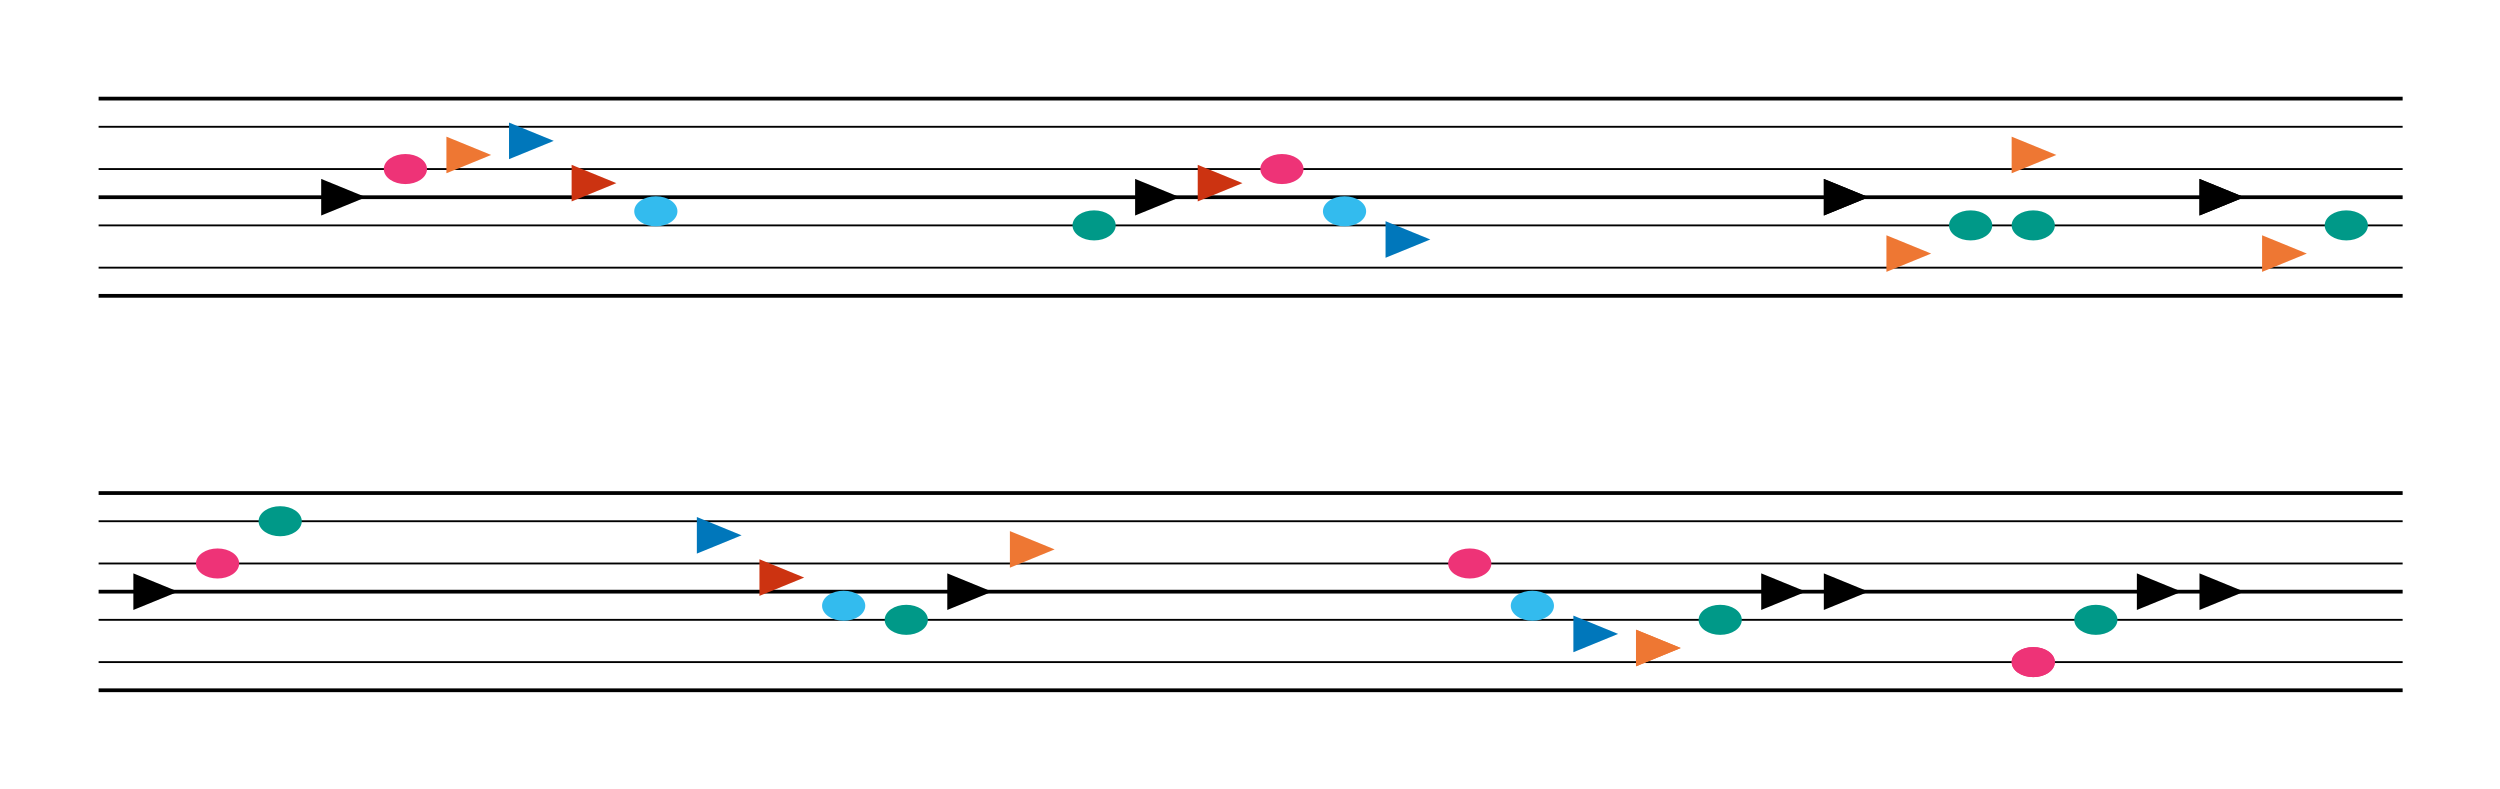
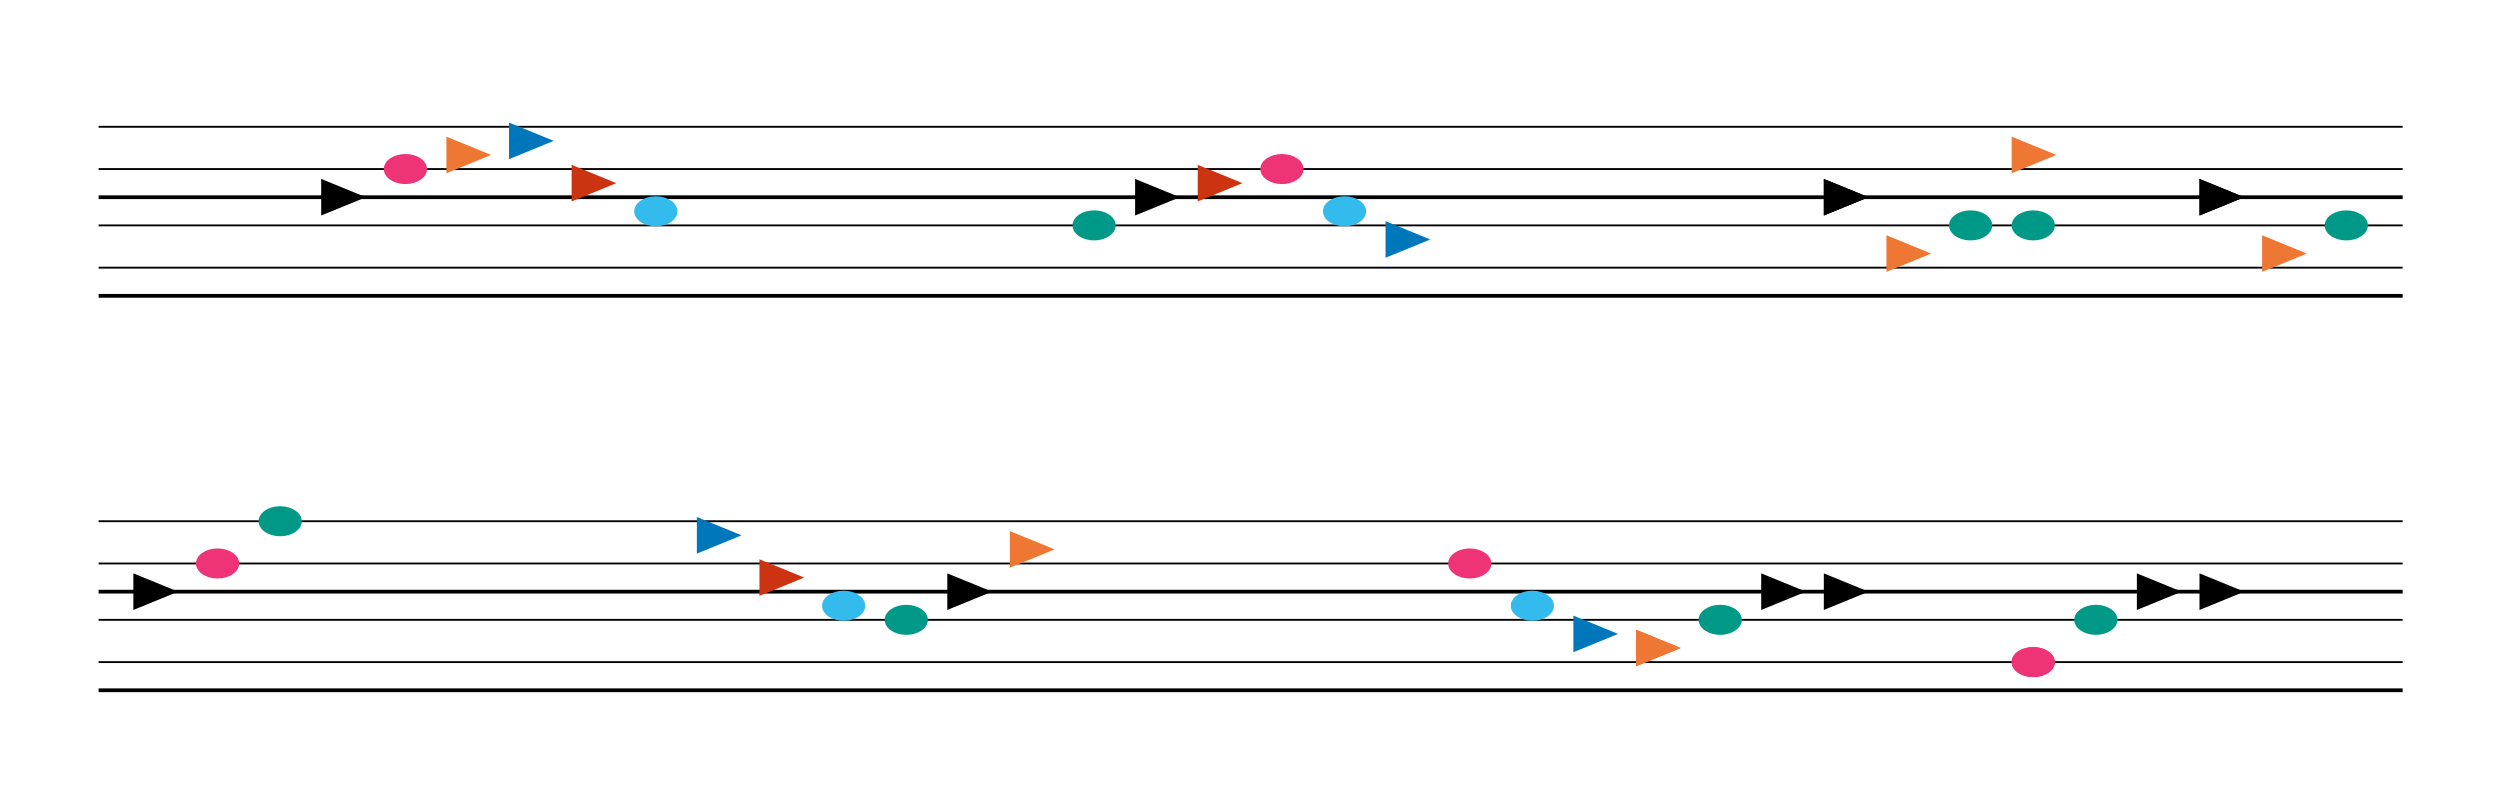
<svg xmlns="http://www.w3.org/2000/svg" baseProfile="full" height="420" style="background-color: white;" version="1.1" width="1331">
  <defs />
  <line stroke="black" stroke-opacity="1.0" stroke-width="2" transform="translate(52.5,52.5)" x1="0" x2="1226.667" y1="52.5" y2="52.5" />
  <line stroke="black" stroke-opacity="1.0" stroke-width="1" transform="translate(52.5,52.5)" x1="0" x2="1226.667" y1="37.5" y2="37.5" />
  <line stroke="black" stroke-opacity="1.0" stroke-width="1" transform="translate(52.5,52.5)" x1="0" x2="1226.667" y1="15.0" y2="15.0" />
-   <line stroke="black" stroke-opacity="1.0" stroke-width="2" transform="translate(52.5,52.5)" x1="0" x2="1226.667" y1="0.0" y2="0.0" />
  <line stroke="black" stroke-opacity="1.0" stroke-width="2" transform="translate(52.5,52.5)" x1="0" x2="1226.667" y1="105.0" y2="105.0" />
  <line stroke="black" stroke-opacity="1.0" stroke-width="1" transform="translate(52.5,52.5)" x1="0" x2="1226.667" y1="90.0" y2="90.0" />
  <line stroke="black" stroke-opacity="1.0" stroke-width="1" transform="translate(52.5,52.5)" x1="0" x2="1226.667" y1="67.5" y2="67.5" />
  <polygon fill="#000000" points="119.0,43.5 119.0,61.5 141.0,52.5" stroke="#000000" transform="translate(52.5,52.5)" />
  <ellipse cx="163.333" cy="37.5" fill="#EE3377" rx="11.0" ry="7.5" stroke="#EE3377" transform="rotate(0,163.3333,37.5) translate(52.5,52.5)" />
  <polygon fill="#EE7733" points="185.667,21.0 185.667,39.0 207.667,30.0" stroke="#EE7733" transform="translate(52.5,52.5)" />
  <polygon fill="#0077BB" points="219.0,13.5 219.0,31.5 241.0,22.5" stroke="#0077BB" transform="translate(52.5,52.5)" />
  <polygon fill="#CC3311" points="252.333,36.0 252.333,54.0 274.333,45.0" stroke="#CC3311" transform="translate(52.5,52.5)" />
  <ellipse cx="296.667" cy="60.0" fill="#33BBEE" rx="11.0" ry="7.5" stroke="#33BBEE" transform="rotate(0,296.6667,60.0) translate(52.5,52.5)" />
  <ellipse cx="530.0" cy="67.5" fill="#009988" rx="11.0" ry="7.5" stroke="#009988" transform="rotate(0,530.0,67.5) translate(52.5,52.5)" />
  <polygon fill="#000000" points="552.333,43.5 552.333,61.5 574.333,52.5" stroke="#000000" transform="translate(52.5,52.5)" />
  <polygon fill="#CC3311" points="585.667,36.0 585.667,54.0 607.667,45.0" stroke="#CC3311" transform="translate(52.5,52.5)" />
  <ellipse cx="630.0" cy="37.5" fill="#EE3377" rx="11.0" ry="7.5" stroke="#EE3377" transform="rotate(0,630.0,37.5) translate(52.5,52.5)" />
  <ellipse cx="663.333" cy="60.0" fill="#33BBEE" rx="11.0" ry="7.5" stroke="#33BBEE" transform="rotate(0,663.3333,60.0) translate(52.5,52.5)" />
  <polygon fill="#0077BB" points="685.667,66.0 685.667,84.0 707.667,75.0" stroke="#0077BB" transform="translate(52.5,52.5)" />
  <polygon fill="#000000" points="919.0,43.5 919.0,61.5 941.0,52.5" stroke="#000000" transform="translate(52.5,52.5)" />
  <polygon fill="#000000" points="919.0,43.5 919.0,61.5 941.0,52.5" stroke="#000000" transform="translate(52.5,52.5)" />
  <polygon fill="#EE7733" points="952.333,73.5 952.333,91.5 974.333,82.5" stroke="#EE7733" transform="translate(52.5,52.5)" />
  <ellipse cx="996.667" cy="67.5" fill="#009988" rx="11.0" ry="7.5" stroke="#009988" transform="rotate(0,996.6667,67.5) translate(52.5,52.5)" />
  <polygon fill="#EE7733" points="1019.0,21.0 1019.0,39.0 1041.0,30.0" stroke="#EE7733" transform="translate(52.5,52.5)" />
  <ellipse cx="1030.0" cy="67.5" fill="#009988" rx="11.0" ry="7.5" stroke="#009988" transform="rotate(0,1030.0,67.5) translate(52.5,52.5)" />
  <polygon fill="#000000" points="1119.0,43.5 1119.0,61.5 1141.0,52.5" stroke="#000000" transform="translate(52.5,52.5)" />
  <polygon fill="#000000" points="1119.0,43.5 1119.0,61.5 1141.0,52.5" stroke="#000000" transform="translate(52.5,52.5)" />
  <polygon fill="#EE7733" points="1152.333,73.5 1152.333,91.5 1174.333,82.5" stroke="#EE7733" transform="translate(52.5,52.5)" />
  <ellipse cx="1196.667" cy="67.5" fill="#009988" rx="11.0" ry="7.5" stroke="#009988" transform="rotate(0,1196.667,67.5) translate(52.5,52.5)" />
  <line stroke="black" stroke-opacity="1.0" stroke-width="2" transform="translate(52.5,52.5)" x1="0" x2="1226.667" y1="262.5" y2="262.5" />
  <line stroke="black" stroke-opacity="1.0" stroke-width="1" transform="translate(52.5,52.5)" x1="0" x2="1226.667" y1="247.5" y2="247.5" />
  <line stroke="black" stroke-opacity="1.0" stroke-width="1" transform="translate(52.5,52.5)" x1="0" x2="1226.667" y1="225.0" y2="225.0" />
-   <line stroke="black" stroke-opacity="1.0" stroke-width="2" transform="translate(52.5,52.5)" x1="0" x2="1226.667" y1="210.0" y2="210.0" />
  <line stroke="black" stroke-opacity="1.0" stroke-width="2" transform="translate(52.5,52.5)" x1="0" x2="1226.667" y1="315.0" y2="315.0" />
  <line stroke="black" stroke-opacity="1.0" stroke-width="1" transform="translate(52.5,52.5)" x1="0" x2="1226.667" y1="300.0" y2="300.0" />
  <line stroke="black" stroke-opacity="1.0" stroke-width="1" transform="translate(52.5,52.5)" x1="0" x2="1226.667" y1="277.5" y2="277.5" />
  <polygon fill="#000000" points="19.0,253.5 19.0,271.5 41.0,262.5" stroke="#000000" transform="translate(52.5,52.5)" />
  <ellipse cx="63.333" cy="247.5" fill="#EE3377" rx="11.0" ry="7.5" stroke="#EE3377" transform="rotate(0,63.33333,247.5) translate(52.5,52.5)" />
  <ellipse cx="96.667" cy="225.0" fill="#009988" rx="11.0" ry="7.5" stroke="#009988" transform="rotate(0,96.66667,225.0) translate(52.5,52.5)" />
  <polygon fill="#0077BB" points="319.0,223.5 319.0,241.5 341.0,232.5" stroke="#0077BB" transform="translate(52.5,52.5)" />
  <polygon fill="#CC3311" points="352.333,246.0 352.333,264.0 374.333,255.0" stroke="#CC3311" transform="translate(52.5,52.5)" />
  <ellipse cx="396.667" cy="270.0" fill="#33BBEE" rx="11.0" ry="7.5" stroke="#33BBEE" transform="rotate(0,396.6667,270.0) translate(52.5,52.5)" />
  <ellipse cx="430.0" cy="277.5" fill="#009988" rx="11.0" ry="7.5" stroke="#009988" transform="rotate(0,430.0,277.5) translate(52.5,52.5)" />
  <polygon fill="#000000" points="452.333,253.5 452.333,271.5 474.333,262.5" stroke="#000000" transform="translate(52.5,52.5)" />
  <polygon fill="#EE7733" points="485.667,231.0 485.667,249.0 507.667,240.0" stroke="#EE7733" transform="translate(52.5,52.5)" />
  <ellipse cx="730.0" cy="247.5" fill="#EE3377" rx="11.0" ry="7.5" stroke="#EE3377" transform="rotate(0,730.0,247.5) translate(52.5,52.5)" />
  <ellipse cx="763.333" cy="270.0" fill="#33BBEE" rx="11.0" ry="7.5" stroke="#33BBEE" transform="rotate(0,763.3333,270.0) translate(52.5,52.5)" />
  <polygon fill="#0077BB" points="785.667,276.0 785.667,294.0 807.667,285.0" stroke="#0077BB" transform="translate(52.5,52.5)" />
  <polygon fill="#EE7733" points="819.0,283.5 819.0,301.5 841.0,292.5" stroke="#EE7733" transform="translate(52.5,52.5)" />
  <polygon fill="#EE7733" points="819.0,283.5 819.0,301.5 841.0,292.5" stroke="#EE7733" transform="translate(52.5,52.5)" />
  <ellipse cx="863.333" cy="277.5" fill="#009988" rx="11.0" ry="7.5" stroke="#009988" transform="rotate(0,863.3333,277.5) translate(52.5,52.5)" />
  <polygon fill="#000000" points="885.667,253.5 885.667,271.5 907.667,262.5" stroke="#000000" transform="translate(52.5,52.5)" />
  <polygon fill="#000000" points="919.0,253.5 919.0,271.5 941.0,262.5" stroke="#000000" transform="translate(52.5,52.5)" />
  <ellipse cx="1030.0" cy="300.0" fill="#EE3377" rx="11.0" ry="7.5" stroke="#EE3377" transform="rotate(0,1030.0,300.0) translate(52.5,52.5)" />
  <ellipse cx="1030.0" cy="300.0" fill="#EE3377" rx="11.0" ry="7.5" stroke="#EE3377" transform="rotate(0,1030.0,300.0) translate(52.5,52.5)" />
  <ellipse cx="1063.333" cy="277.5" fill="#009988" rx="11.0" ry="7.5" stroke="#009988" transform="rotate(0,1063.333,277.5) translate(52.5,52.5)" />
  <polygon fill="#000000" points="1085.667,253.5 1085.667,271.5 1107.667,262.5" stroke="#000000" transform="translate(52.5,52.5)" />
  <polygon fill="#000000" points="1119.0,253.5 1119.0,271.5 1141.0,262.5" stroke="#000000" transform="translate(52.5,52.5)" />
</svg>
